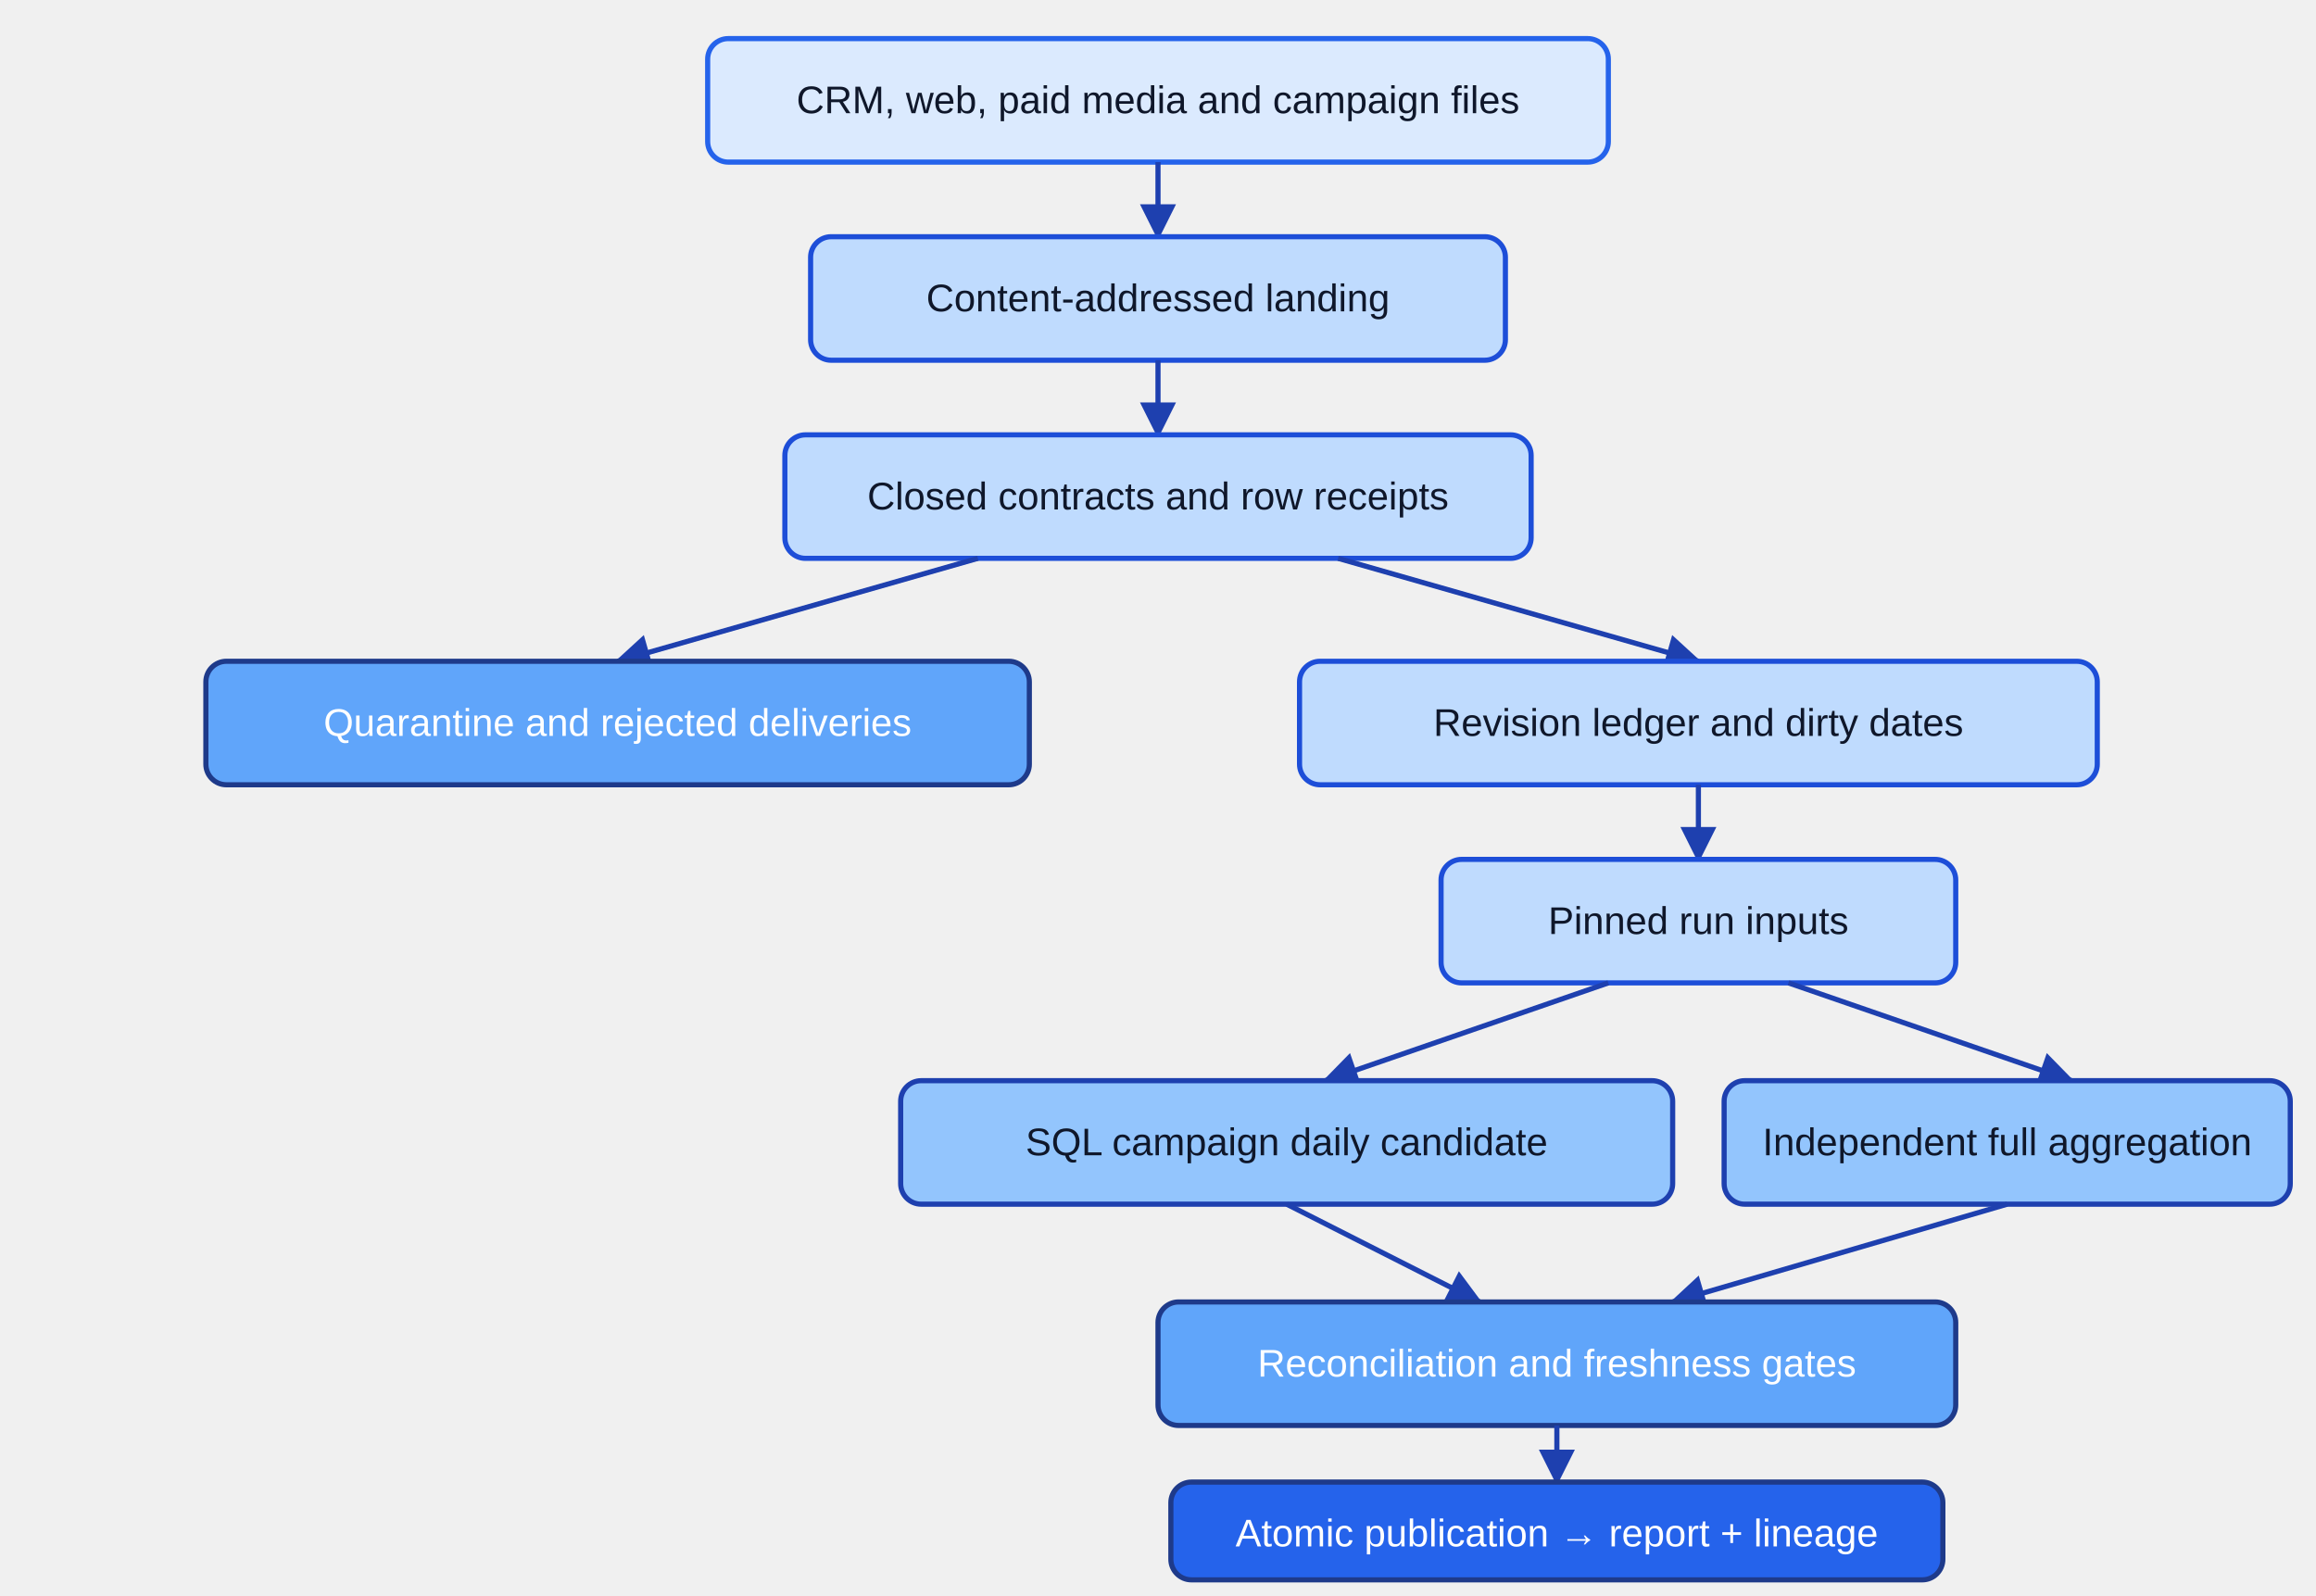
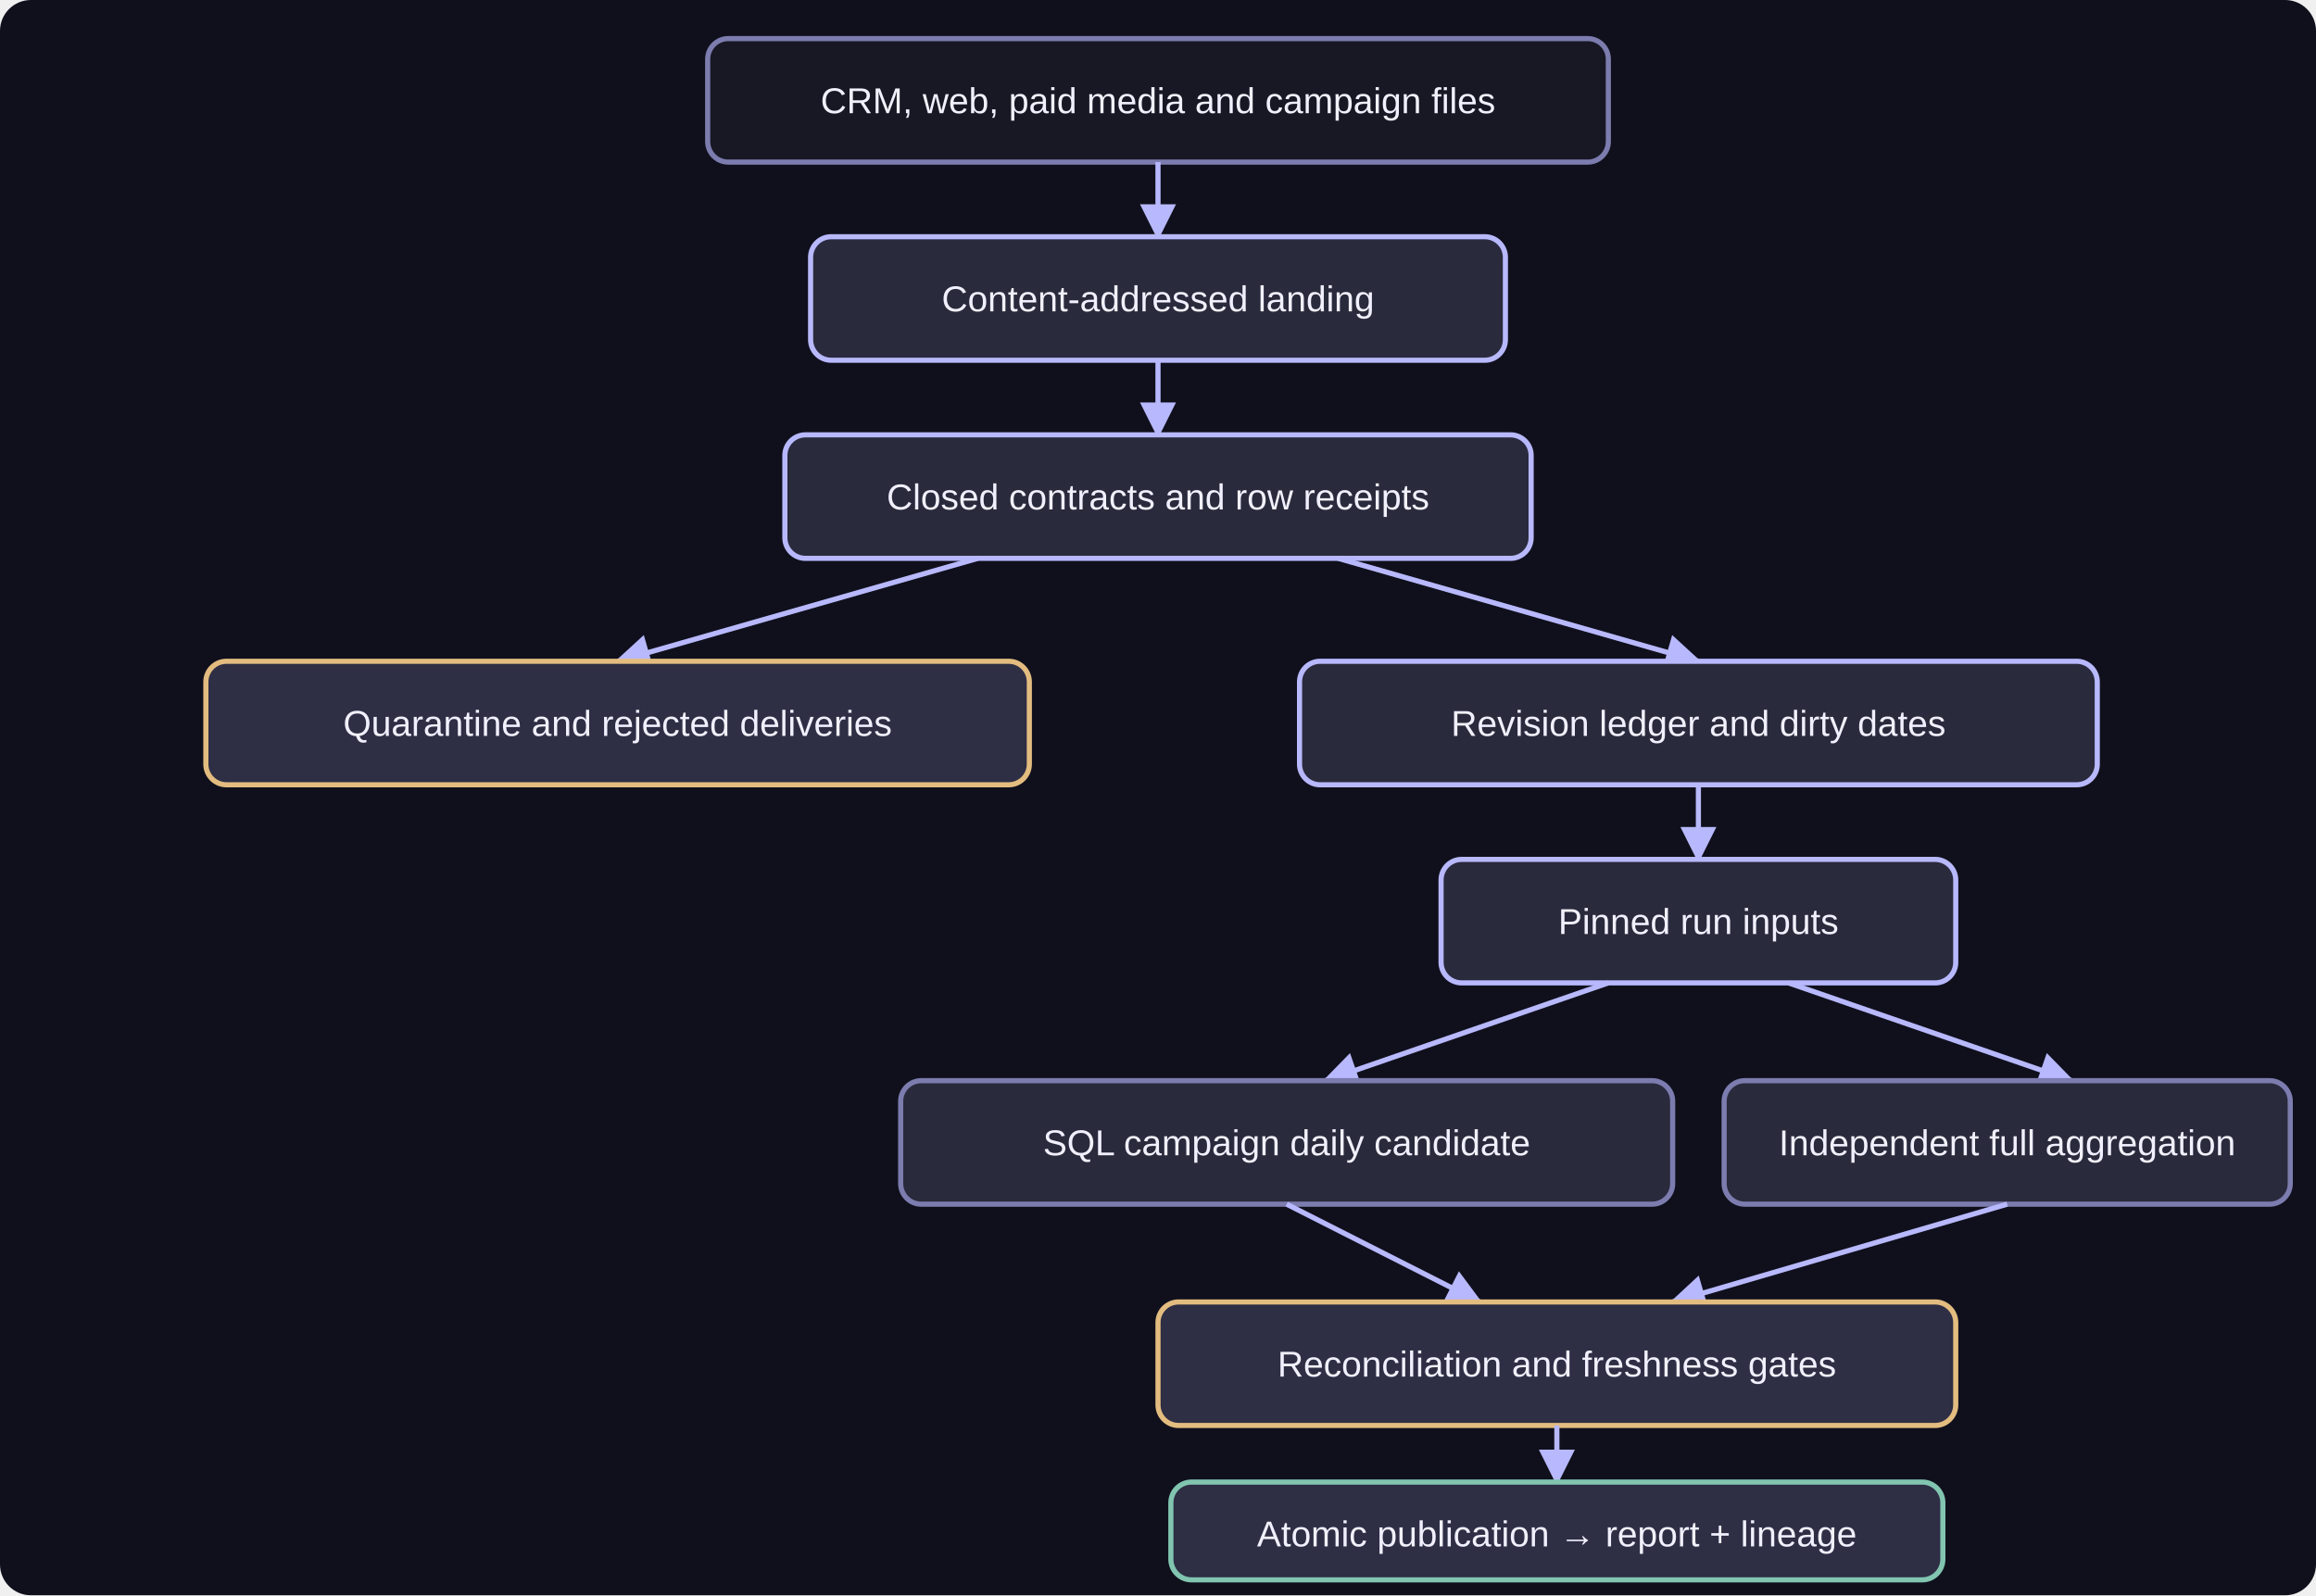
<svg xmlns="http://www.w3.org/2000/svg" width="900" height="620" viewBox="0 0 900 620" role="img" aria-labelledby="title desc">
  <defs>
    <marker id="arrow" viewBox="0 0 10 10" refX="9" refY="5" markerWidth="7" markerHeight="7" orient="auto-start-reverse">
-       <path d="M 0 0 L 10 5 L 0 10 z" fill="#1e40af" />
+       <path d="M 0 0 L 10 5 L 0 10 z" fill="#B8B8FF" />
    </marker>
  </defs>
  <style>
- text{font-family:Arial,sans-serif;font-size:15px;fill:#0f172a}
+ text{font-family:'IBM Plex Sans',Arial,sans-serif;font-size:14px;fill:#F0F0FF}
.box{stroke-width:2}
- .line{stroke:#1e40af;stroke-width:2;fill:none;marker-end:url(#arrow)}
- .light{fill:#dbeafe;stroke:#2563eb}.foundation{fill:#bfdbfe;stroke:#1d4ed8}.process{fill:#93c5fd;stroke:#1e40af}.control{fill:#60a5fa;stroke:#1e3a8a}.output{fill:#2563eb;stroke:#1e3a8a}
- .white{fill:#fff}
+ .line{stroke:#B8B8FF;stroke-width:2;fill:none;marker-end:url(#arrow)}
+ .light{fill:#181825;stroke:#7C7CAF}.foundation{fill:#2A2A3D;stroke:#B8B8FF}.process{fill:#2A2A3D;stroke:#7C7CAF}.control{fill:#2E2E45;stroke:#E3BC7F}.output{fill:#2E2E45;stroke:#81C5B0}
+ .white{fill:#F0F0FF}
</style>
+   <rect width="900" height="620" fill="#10101D" rx="12" />
  <g text-anchor="middle">
    <rect class="box light" x="275" y="15" width="350" height="48" rx="8" />
    <text x="450" y="44">CRM, web, paid media and campaign files</text>
    <path class="line" d="M450 63 V92" />
    <rect class="box foundation" x="315" y="92" width="270" height="48" rx="8" />
    <text x="450" y="121">Content-addressed landing</text>
    <path class="line" d="M450 140 V169" />
    <rect class="box foundation" x="305" y="169" width="290" height="48" rx="8" />
    <text x="450" y="198">Closed contracts and row receipts</text>
    <path class="line" d="M380 217 L240 257" />
    <path class="line" d="M520 217 L660 257" />
    <rect class="box control" x="80" y="257" width="320" height="48" rx="8" />
    <text class="white" x="240" y="286">Quarantine and rejected deliveries</text>
    <rect class="box foundation" x="505" y="257" width="310" height="48" rx="8" />
    <text x="660" y="286">Revision ledger and dirty dates</text>
    <path class="line" d="M660 305 V334" />
    <rect class="box foundation" x="560" y="334" width="200" height="48" rx="8" />
    <text x="660" y="363">Pinned run inputs</text>
    <path class="line" d="M625 382 L515 420" />
    <path class="line" d="M695 382 L805 420" />
    <rect class="box process" x="350" y="420" width="300" height="48" rx="8" />
    <text x="500" y="449">SQL campaign daily candidate</text>
    <rect class="box process" x="670" y="420" width="220" height="48" rx="8" />
    <text x="780" y="449">Independent full aggregation</text>
    <path class="line" d="M500 468 L575 506" />
    <path class="line" d="M780 468 L650 506" />
    <rect class="box control" x="450" y="506" width="310" height="48" rx="8" />
    <text class="white" x="605" y="535">Reconciliation and freshness gates</text>
    <path class="line" d="M605 554 V576" />
    <rect class="box output" x="455" y="576" width="300" height="38" rx="8" />
    <text class="white" x="605" y="601">Atomic publication → report + lineage</text>
  </g>
</svg>
